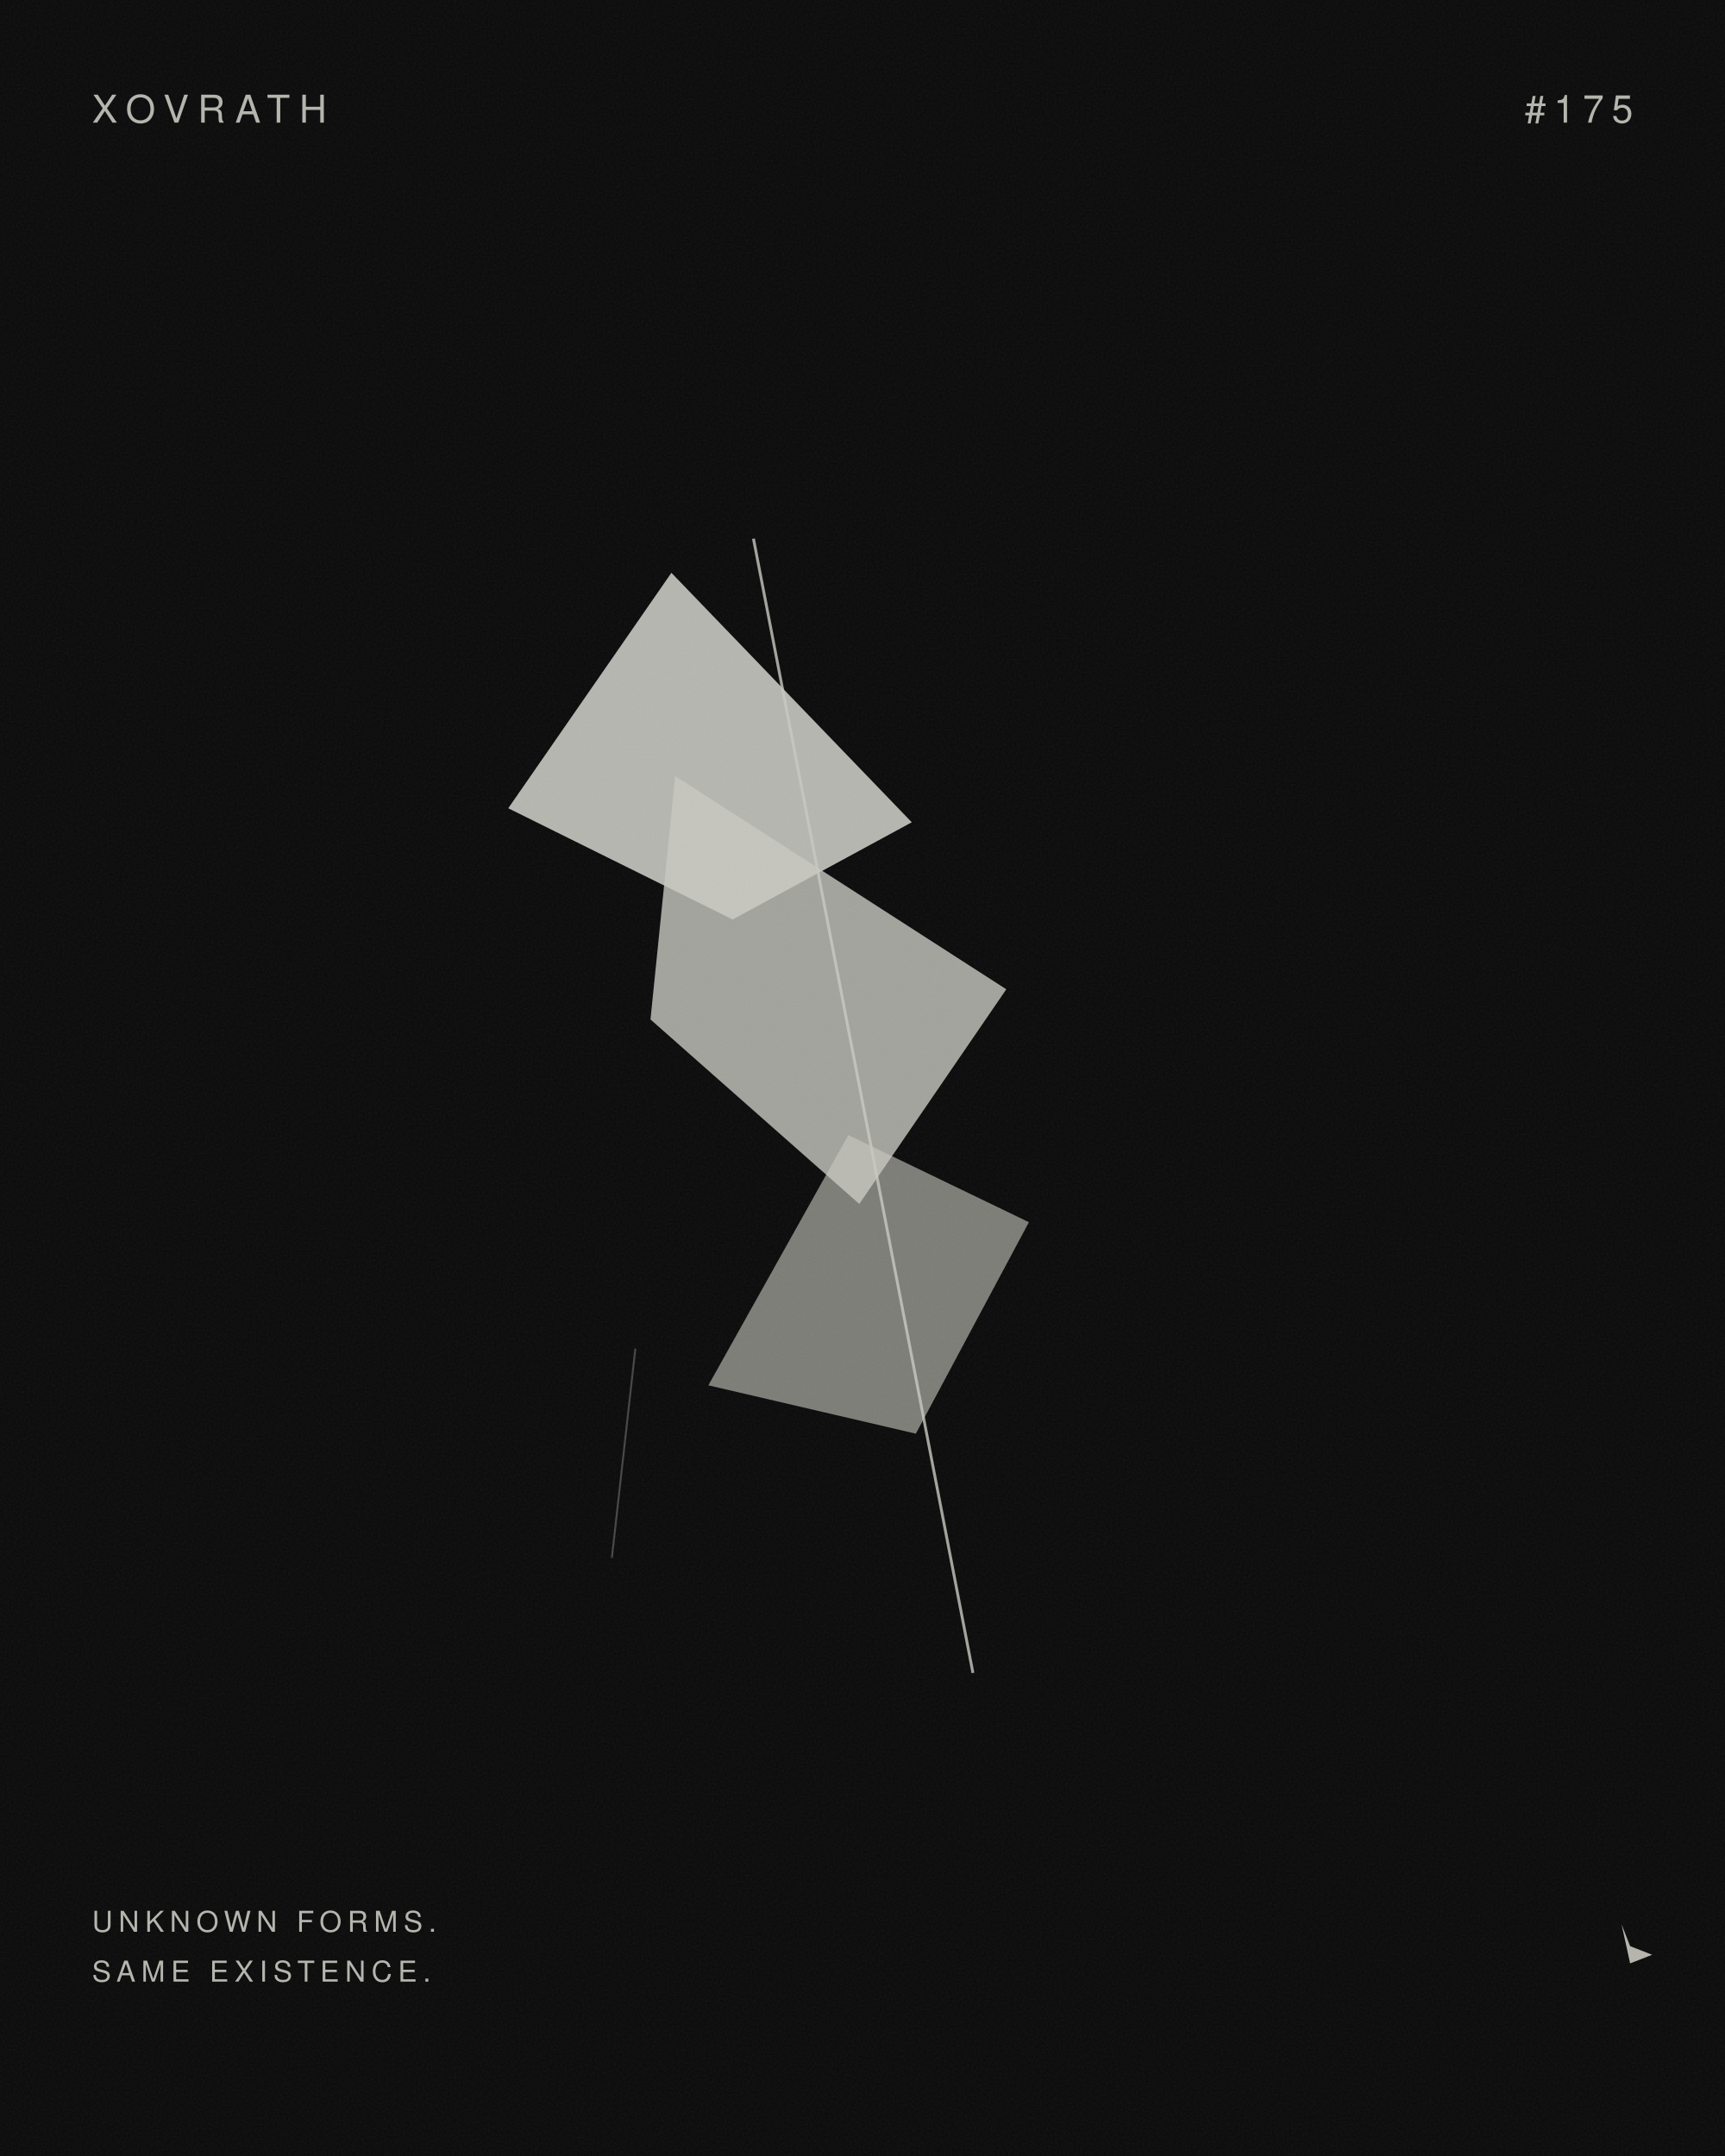
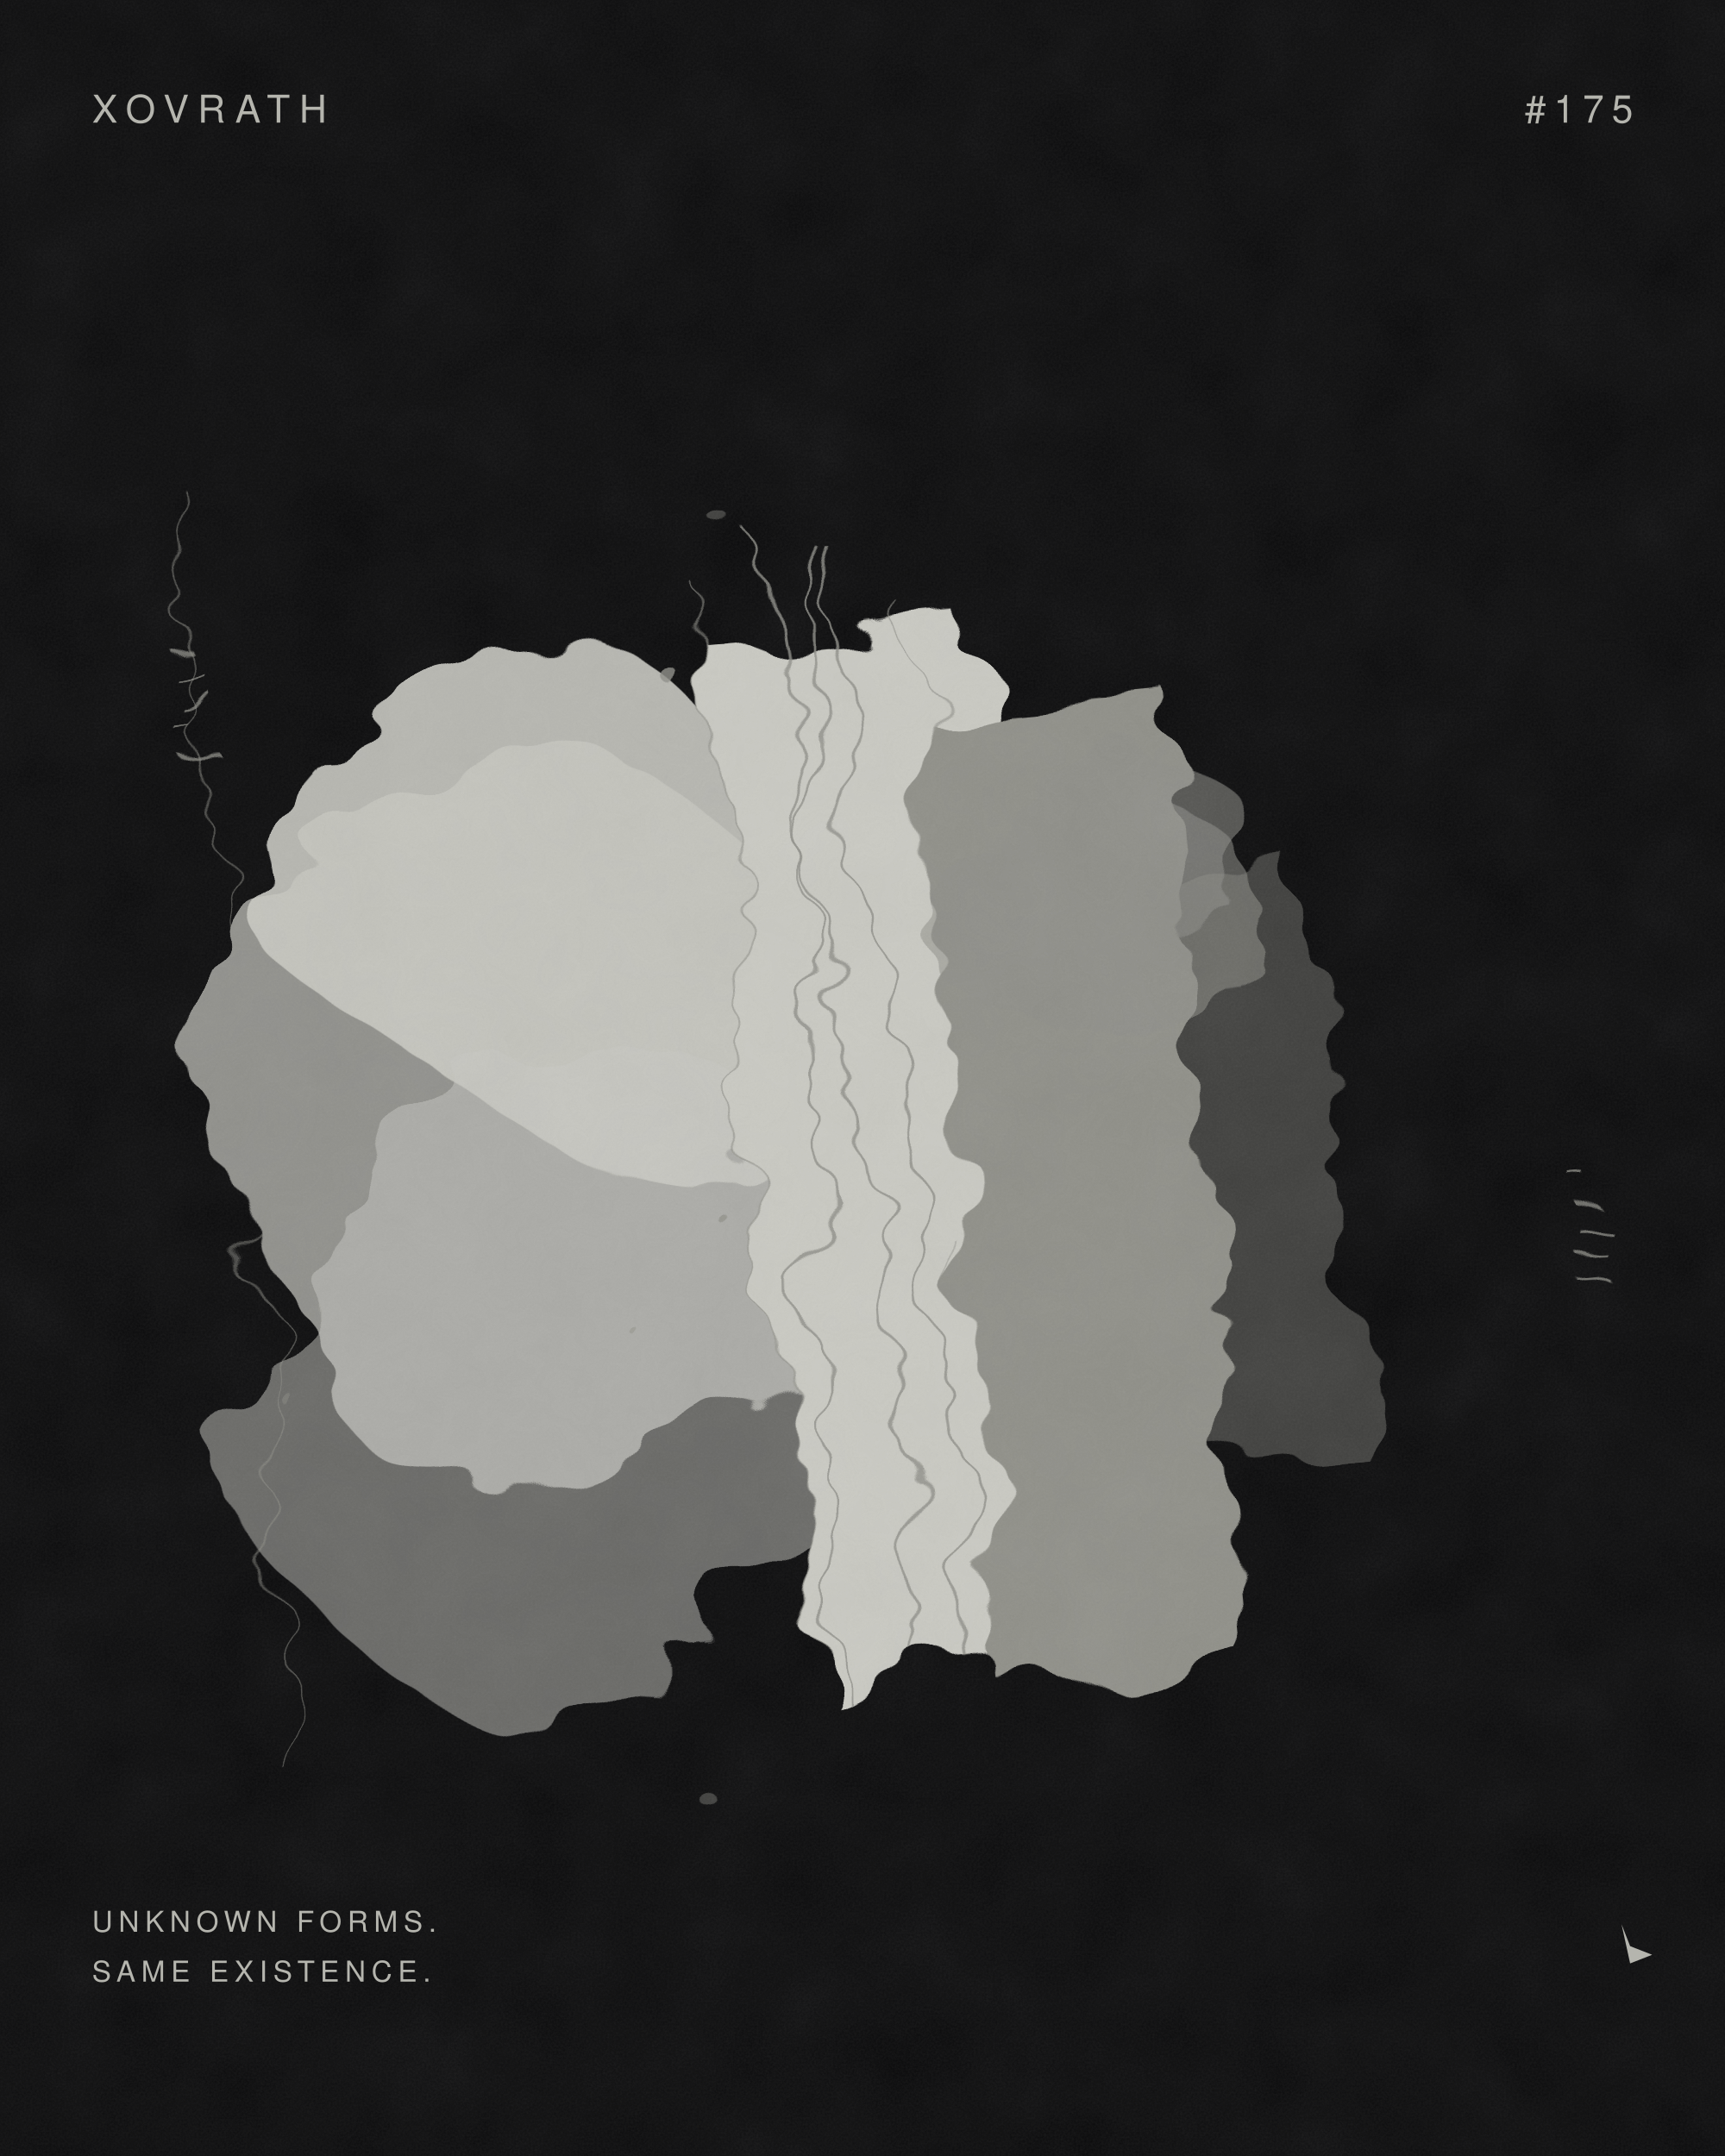
<svg xmlns="http://www.w3.org/2000/svg" viewBox="0 0 900 1125" width="900" height="1125">
+   <defs>
+     <filter id="warp" x="-20%" y="-20%" width="140%" height="140%">
+       <feTurbulence type="fractalNoise" baseFrequency="0.012 0.02" numOctaves="3" seed="78" result="n" />
+       <feDisplacementMap in="SourceGraphic" in2="n" scale="55" />
+     </filter>
+     <filter id="g">
+       <feTurbulence type="fractalNoise" baseFrequency="0.9" numOctaves="2" stitchTiles="stitch" />
+       <feColorMatrix type="saturate" values="0" />
+     </filter>
+     <filter id="g2">
+       <feTurbulence type="fractalNoise" baseFrequency="0.02" numOctaves="4" seed="3" stitchTiles="stitch" />
+       <feColorMatrix type="saturate" values="0" />
+     </filter>
+   </defs>
  <rect width="900" height="1125" fill="#0a0a0b" />
  <g transform="rotate(-5.4 450 545)">
-     <polygon points="486.5,432 388.7,473.7 277.6,404.9 373.9,290.6" fill="#c9c9c2" fill-opacity="0.9" />
-     <polygon points="527.4,523.4 440.5,627.7 341.1,521.6 365.9,396.4" fill="#c9c9c2" fill-opacity="0.8" />
-     <polygon points="527.7,645.5 458.6,749.8 353.2,714.5 438.2,591.4" fill="#c9c9c2" fill-opacity="0.6" />
-     <line x1="418.2" y1="276.9" x2="476.5" y2="876.9" stroke="#c9c9c2" stroke-width="1.5" opacity="0.8" />
-     <line x1="294.6" y1="799.4" x2="317.1" y2="691.8" stroke="#8f8f88" stroke-width="1" opacity="0.45" />
+     <g filter="url(#warp)">
+       <path d="M 496.7 497.8 Q 496.7 497.8 469.1 549.2 Q 441.5 600.6 388.3 609.4 Q 335.1 618.1 272.6 572.2 Q 210.1 526.2 162.3 485.5 Q 114.4 444.7 152.6 400.9 Q 190.8 357.1 227.4 336.8 Q 264 316.5 310.2 321.8 Q 356.5 327.1 390.8 371.2 Q 425.1 415.2 460.9 456.5 Z" fill="#c9c9c2" fill-opacity="0.9" />
+       <path d="M 467.7 689.1 Q 467.7 689.1 429 702.8 Q 390.3 716.5 334.9 733.1 Q 279.5 749.6 231.2 756.5 Q 183 763.4 155.8 696.1 Q 128.5 628.8 101.2 548.9 Q 73.8 469.1 161.1 416.3 Q 248.4 363.6 299 370.3 Q 349.5 377 417.2 456.9 Q 485 536.8 476.4 613 Z" fill="#c9c9c2" fill-opacity="0.7" />
+       <path d="M 491 727.5 Q 491 727.5 423.6 775.6 Q 356.1 823.7 321.8 858.2 Q 287.5 892.7 234.9 882.8 Q 182.3 873 124.5 792.4 Q 66.7 711.8 113.2 676.3 Q 159.7 640.8 204.2 579.8 Q 248.8 518.7 311.8 526.7 Q 374.9 534.7 410.1 586.5 Q 445.3 638.3 468.1 682.9 Z" fill="#c9c9c2" fill-opacity="0.5" />
+       <rect x="392.9" y="333.5" width="135" height="543.1" fill="#c9c9c2" />
+       <line x1="392.9" y1="305.3" x2="392.9" y2="848.4" stroke="#8f8f88" stroke-width="1" opacity="0.6" />
+       <rect x="494.2" y="374.3" width="129.5" height="512" fill="#8f8f88" />
+       <line x1="494.2" y1="320.9" x2="494.2" y2="832.9" stroke="#8f8f88" stroke-width="1" opacity="0.6" />
+       <line x1="419.6" y1="276.9" x2="461.3" y2="876.9" stroke="#8f8f88" stroke-width="1.5" opacity="0.8" />
+       <line x1="443.6" y1="276.9" x2="400.3" y2="876.9" stroke="#8f8f88" stroke-width="1.5" opacity="0.8" />
+       <line x1="448.3" y1="276.9" x2="482.8" y2="876.9" stroke="#8f8f88" stroke-width="1.5" opacity="0.8" />
+       <rect x="505.5" y="477.7" width="183.7" height="304.9" fill="#8f8f88" fill-opacity="0.4" />
+       <path d="M 647.7 490.8 Q 647.7 490.8 624.1 508.9 Q 600.6 527 567.8 537.4 Q 534.9 547.9 505.4 523.9 Q 475.9 499.9 493.9 475.1 Q 511.9 450.2 545.5 421 Q 579.2 391.7 619.3 405.9 Q 659.5 420.1 653.6 455.5 Z" fill="#8f8f88" fill-opacity="0.55" />
+       <path d="M 661.6 514.4 Q 661.6 514.4 636.5 539.6 Q 611.4 564.7 587.8 555 Q 564.1 545.3 551.1 531.1 Q 538.2 517 546 480 Q 553.7 443.1 566.5 429.4 Q 579.3 415.8 620.4 434.4 Q 661.4 453 661.5 483.7 Z" fill="#8f8f88" fill-opacity="0.55" />
+       <line x1="121.7" y1="220" x2="121.7" y2="900" stroke="#8f8f88" stroke-width="1" opacity="0.5" />
+       <line x1="113.7" y1="310.2" x2="123.4" y2="310.2" stroke="#8f8f88" stroke-width="1.5" opacity="0.75" />
+       <line x1="113.7" y1="324.2" x2="129.9" y2="324.2" stroke="#8f8f88" stroke-width="1.5" opacity="0.75" />
+       <line x1="113.7" y1="338.2" x2="136.1" y2="338.2" stroke="#8f8f88" stroke-width="1.5" opacity="0.75" />
+       <line x1="113.7" y1="352.2" x2="121.8" y2="352.2" stroke="#8f8f88" stroke-width="1.5" opacity="0.75" />
+       <line x1="113.7" y1="366.2" x2="134.2" y2="366.2" stroke="#8f8f88" stroke-width="1.5" opacity="0.75" />
+       <line x1="815.1" y1="651.1" x2="822" y2="651.1" stroke="#8f8f88" stroke-width="1.5" opacity="0.75" />
+       <line x1="815.1" y1="665.1" x2="824.4" y2="665.1" stroke="#8f8f88" stroke-width="1.5" opacity="0.75" />
+       <line x1="815.1" y1="679.1" x2="829.1" y2="679.1" stroke="#8f8f88" stroke-width="1.5" opacity="0.75" />
+       <line x1="815.1" y1="693.1" x2="828.4" y2="693.1" stroke="#8f8f88" stroke-width="1.5" opacity="0.75" />
+       <line x1="815.1" y1="707.1" x2="829.4" y2="707.1" stroke="#8f8f88" stroke-width="1.5" opacity="0.75" />
+       <circle cx="128.8" cy="696.1" r="3.1" fill="#8f8f88" opacity="0.4" />
+       <circle cx="375.5" cy="635.2" r="2.5" fill="#8f8f88" opacity="0.7" />
+       <circle cx="409.4" cy="272" r="4" fill="#8f8f88" opacity="0.4" />
+       <circle cx="336.7" cy="933.4" r="3.9" fill="#8f8f88" opacity="0.4" />
+       <circle cx="514.3" cy="436.2" r="3.5" fill="#8f8f88" opacity="0.8" />
+       <circle cx="323.9" cy="689.3" r="2.1" fill="#8f8f88" opacity="0.5" />
+       <circle cx="377" cy="353" r="4.3" fill="#8f8f88" opacity="0.8" />
+       <line x1="510.6" y1="795" x2="488.9" y2="651.7" stroke="#8f8f88" stroke-width="1" opacity="0.45" />
+     </g>
  </g>
-   <filter id="g">
-     <feTurbulence type="fractalNoise" baseFrequency="0.9" numOctaves="2" stitchTiles="stitch" />
-     <feColorMatrix type="saturate" values="0" />
-   </filter>
-   <rect width="900" height="1125" filter="url(#g)" opacity="0.06" />
+   <rect width="900" height="1125" filter="url(#g)" opacity="0.07" />
+   <rect width="900" height="1125" filter="url(#g2)" opacity="0.06" />
  <text x="48" y="64" font-family="Helvetica, Arial, sans-serif" font-size="20" letter-spacing="5" fill="#b5b5ae">XOVRATH</text>
  <text x="852" y="64" text-anchor="end" font-family="Helvetica, Arial, sans-serif" font-size="20" letter-spacing="4" fill="#b5b5ae">#175</text>
  <text x="48" y="1008" font-family="Helvetica, Arial, sans-serif" font-size="15" letter-spacing="3" fill="#b5b5ae">UNKNOWN FORMS.</text>
  <text x="48" y="1034" font-family="Helvetica, Arial, sans-serif" font-size="15" letter-spacing="3" fill="#b5b5ae">SAME EXISTENCE.</text>
  <path d="M 846 1004 L 850.5 1015.5 L 862 1020 L 850.5 1024.5 Z" fill="#b5b5ae" />
</svg>
